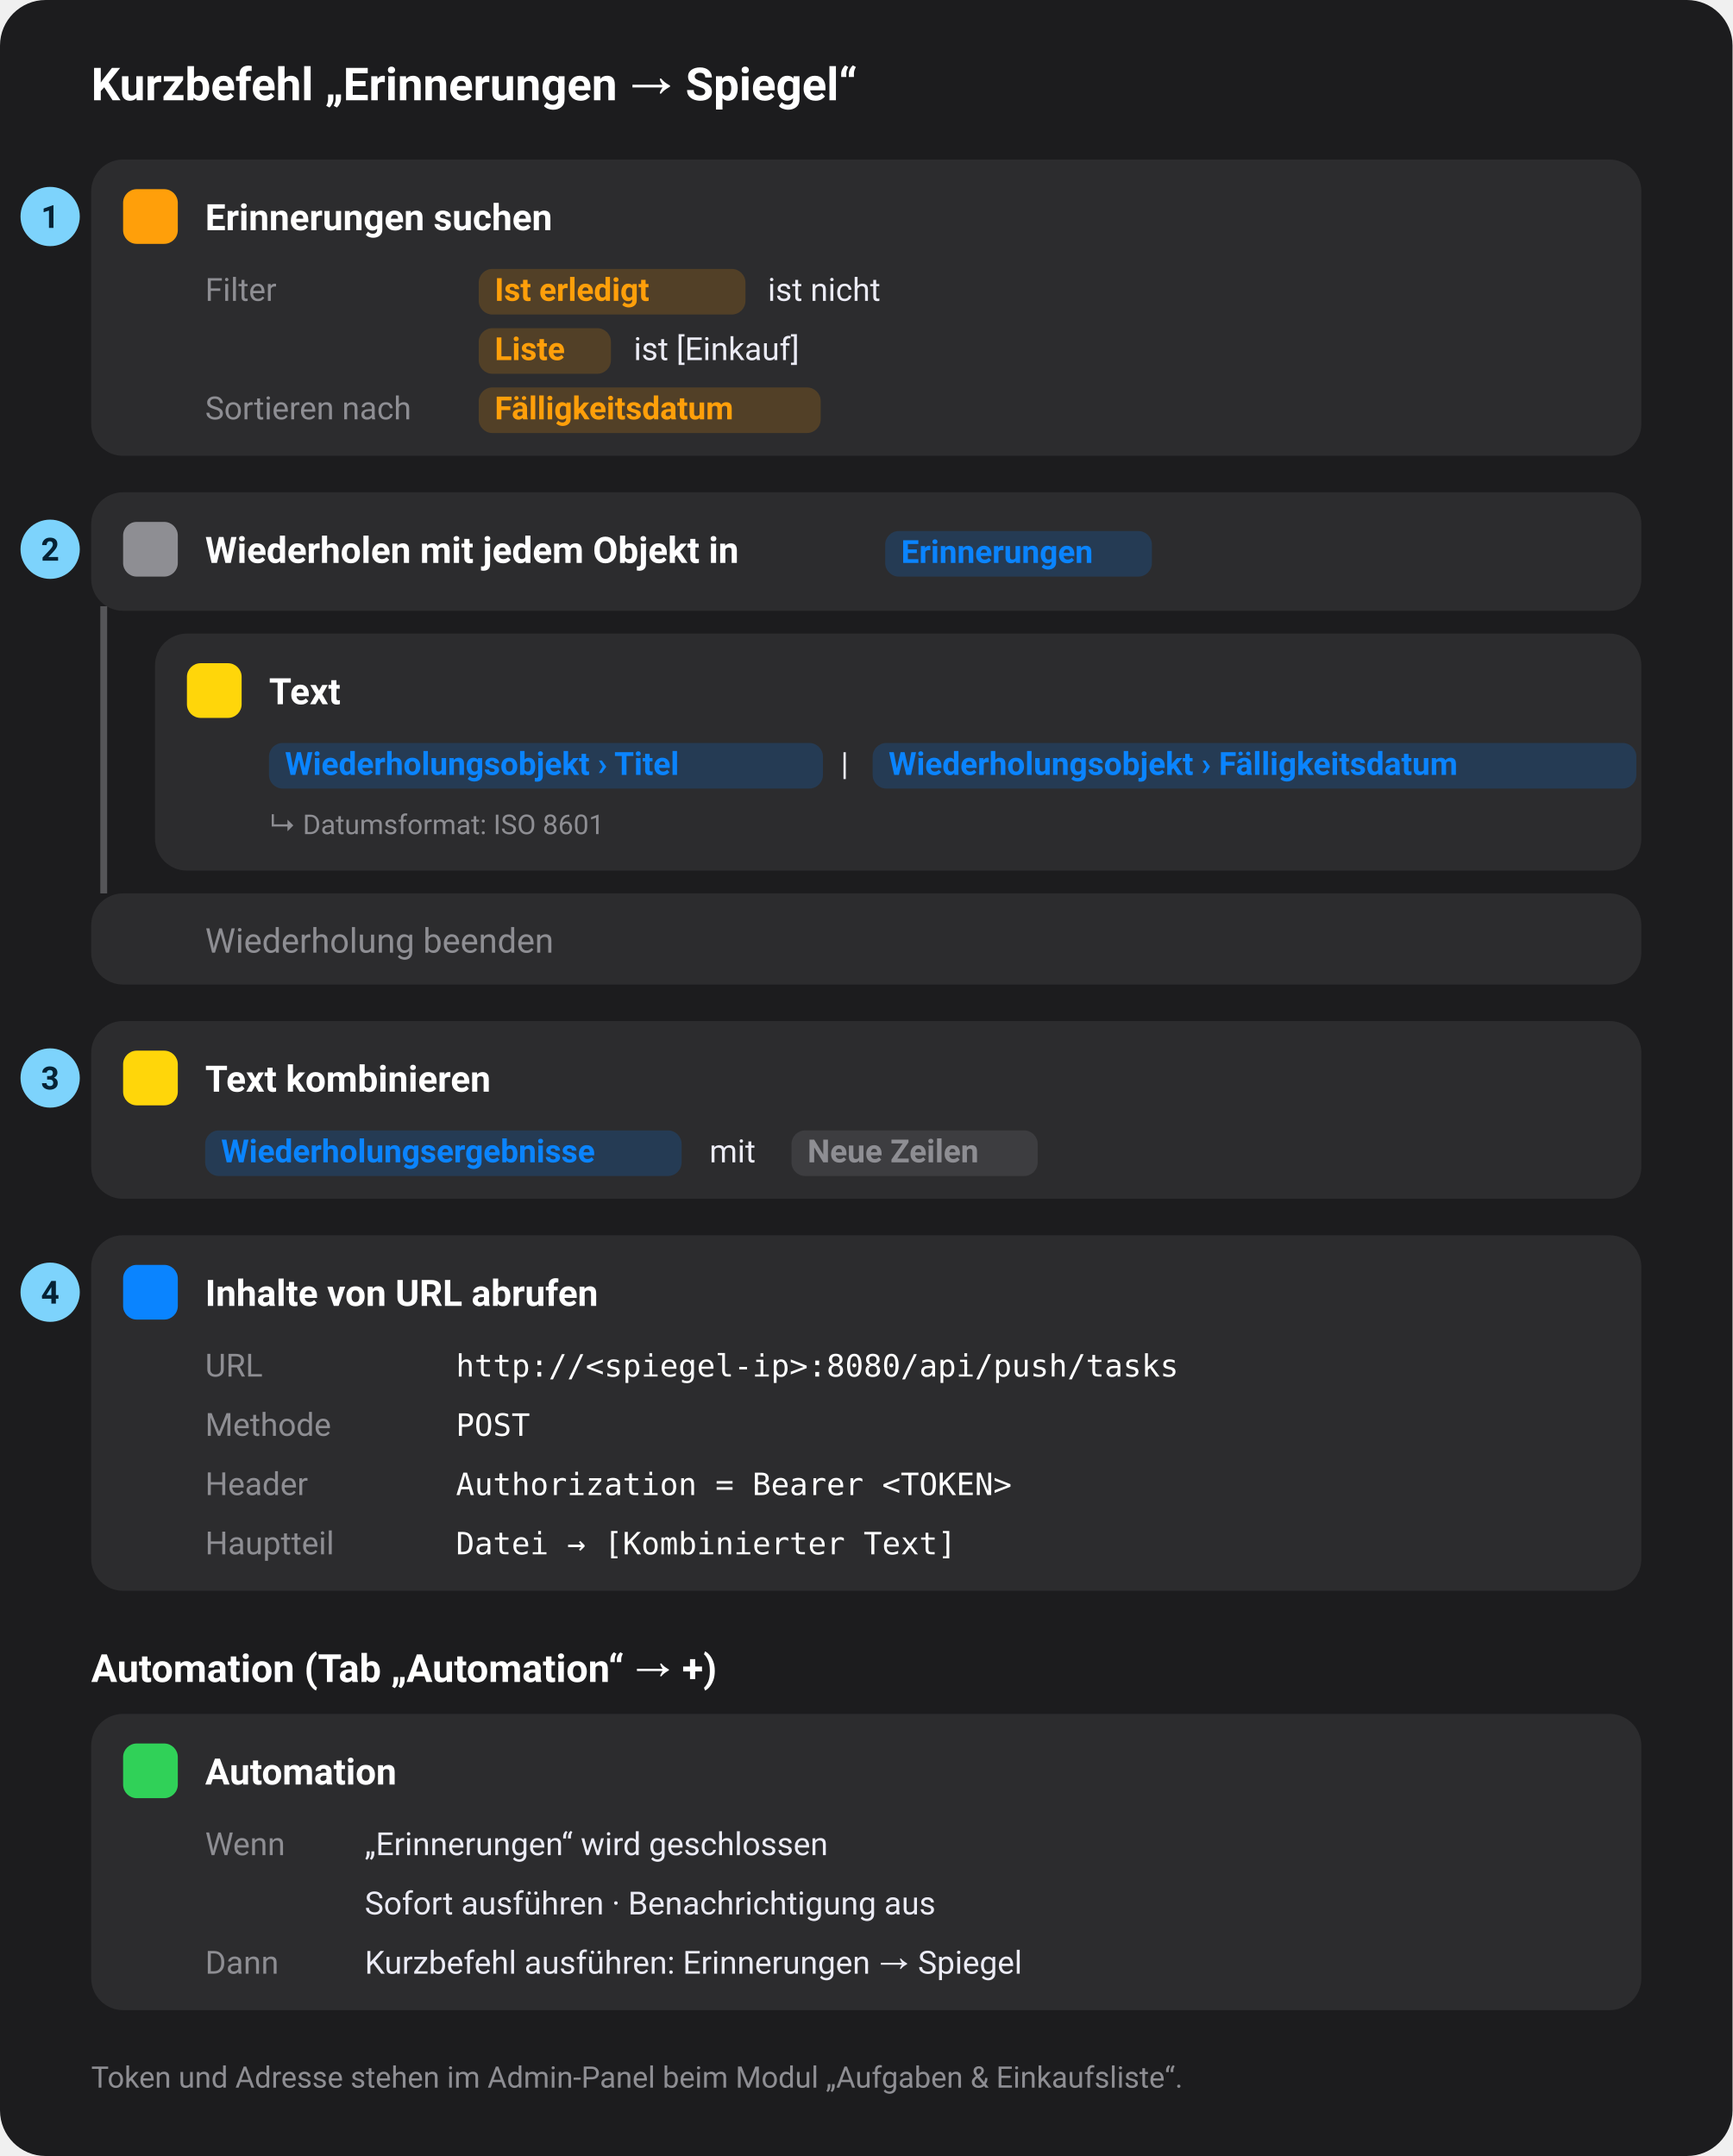
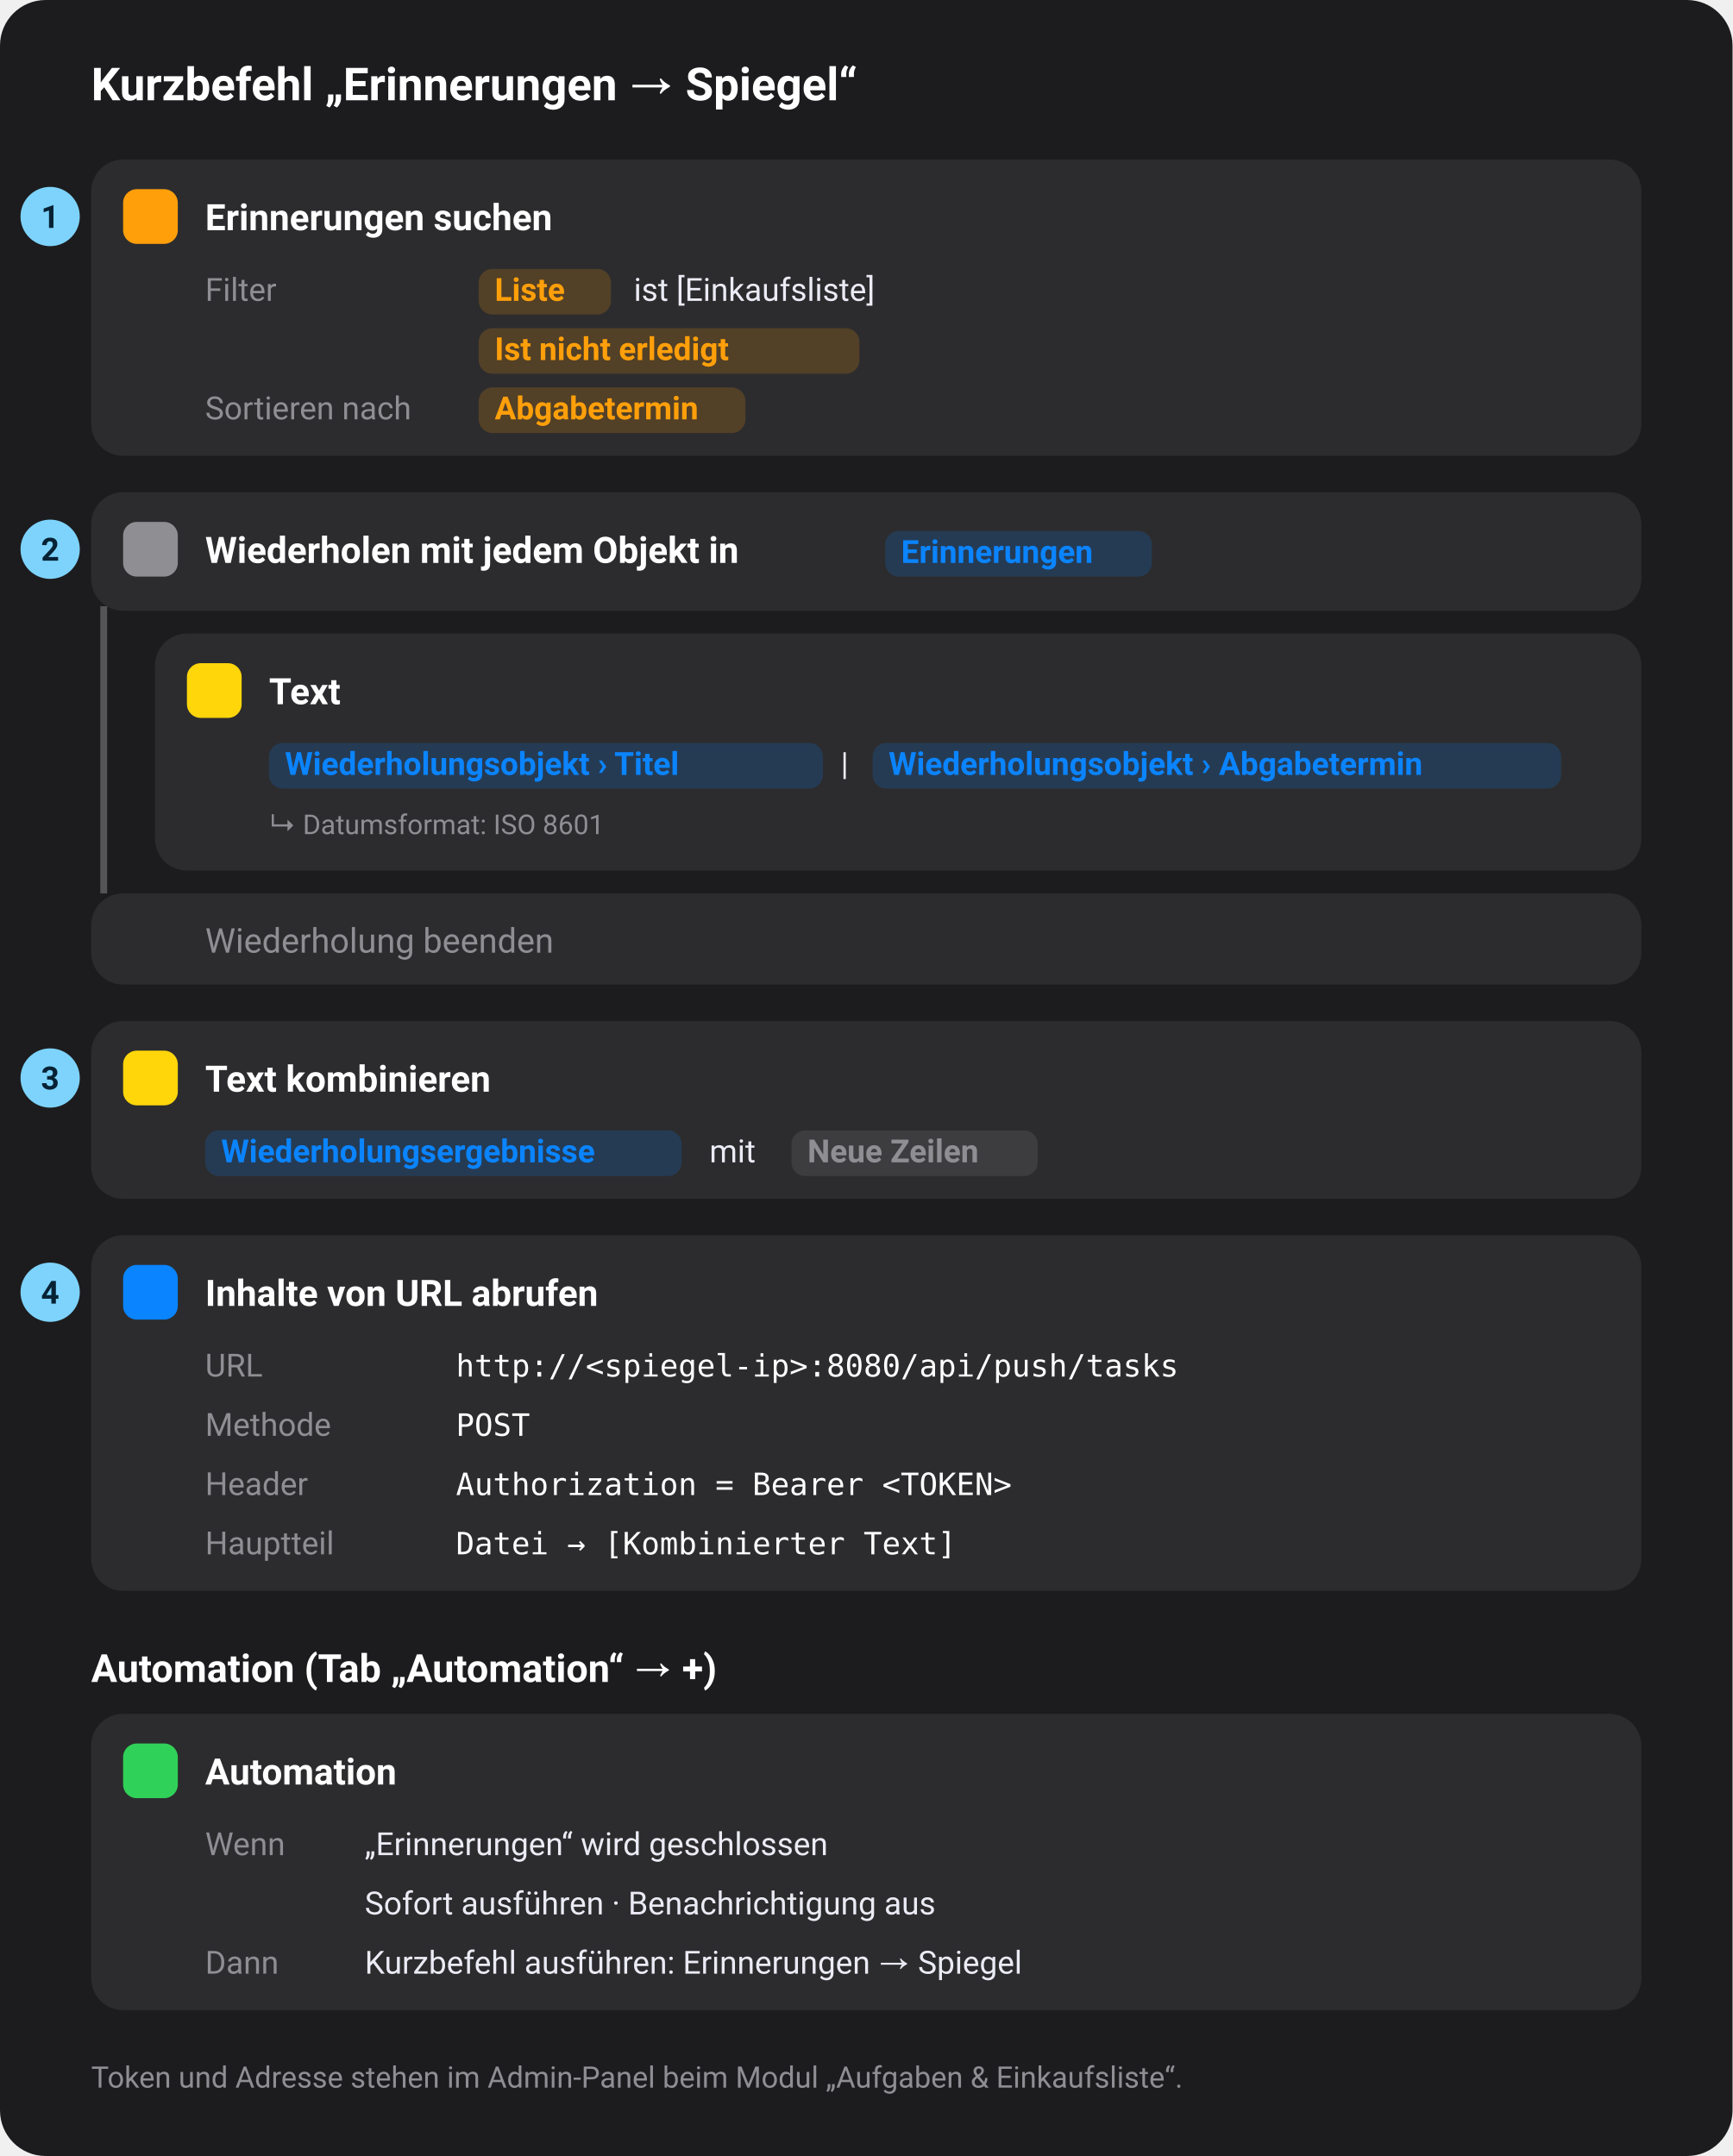
<svg xmlns="http://www.w3.org/2000/svg" viewBox="0 0 760 946" width="760" height="946" font-family="-apple-system, 'SF Pro Text', 'Segoe UI', Roboto, Helvetica, Arial, sans-serif" font-size="14" role="img" aria-label="Kurzbefehl „Erinnerungen → Spiegel“">
  <rect width="760" height="946" rx="20" fill="#1c1c1e" />
  <text x="40" y="44" fill="#fff" font-size="20" font-weight="700">Kurzbefehl „Erinnerungen → Spiegel“</text>
  <rect x="40" y="70" width="680" height="130" rx="14" fill="#2c2c2e" />
  <rect x="54" y="83" width="24" height="24" rx="6" fill="#ff9f0a" />
  <text x="90" y="101" fill="#fff" font-size="16" font-weight="600">Erinnerungen suchen</text>
  <circle cx="22" cy="95" r="13" fill="#7dd3fc" />
  <text x="22" y="100" text-anchor="middle" fill="#062234" font-size="14" font-weight="700">1</text>
  <text x="90" y="132" fill="#8e8e93">Filter</text>
-   <rect x="210" y="118" width="117" height="20" rx="6" fill="#ff9f0a" fill-opacity=".18" />
-   <text x="217" y="132" fill="#ff9f0a" font-weight="600">Ist erledigt</text>
-   <text x="336.8" y="132" fill="#ebebf5">ist nicht</text>
-   <rect x="210" y="144" width="58" height="20" rx="6" fill="#ff9f0a" fill-opacity=".18" />
-   <text x="217" y="158" fill="#ff9f0a" font-weight="600">Liste</text>
-   <text x="278.0" y="158" fill="#ebebf5">ist  [Einkauf]</text>
+   <rect x="210" y="118" width="58" height="20" rx="6" fill="#ff9f0a" fill-opacity=".18" />
+   <text x="217" y="132" fill="#ff9f0a" font-weight="600">Liste</text>
+   <text x="278.0" y="132" fill="#ebebf5">ist  [Einkaufsliste]</text>
+   <rect x="210" y="144" width="167" height="20" rx="6" fill="#ff9f0a" fill-opacity=".18" />
+   <text x="217" y="158" fill="#ff9f0a" font-weight="600">Ist nicht erledigt</text>
  <text x="90" y="184" fill="#8e8e93">Sortieren nach</text>
-   <rect x="210" y="170" width="150" height="20" rx="6" fill="#ff9f0a" fill-opacity=".18" />
-   <text x="217" y="184" fill="#ff9f0a" font-weight="600">Fälligkeitsdatum</text>
+   <rect x="210" y="170" width="117" height="20" rx="6" fill="#ff9f0a" fill-opacity=".18" />
+   <text x="217" y="184" fill="#ff9f0a" font-weight="600">Abgabetermin</text>
  <rect x="40" y="216" width="680" height="52" rx="14" fill="#2c2c2e" />
  <rect x="54" y="229" width="24" height="24" rx="6" fill="#8e8e93" />
  <circle cx="22" cy="241" r="13" fill="#7dd3fc" />
  <text x="22" y="246" text-anchor="middle" fill="#062234" font-size="14" font-weight="700">2</text>
  <text x="90" y="247" fill="#fff" font-size="16" font-weight="600">Wiederholen mit jedem Objekt in</text>
  <rect x="388.3" y="233" width="117" height="20" rx="6" fill="#0a84ff" fill-opacity=".18" />
  <text x="395.3" y="247" fill="#0a84ff" font-weight="600">Erinnerungen</text>
  <rect x="68" y="278" width="652" height="104" rx="14" fill="#2c2c2e" />
  <rect x="82" y="291" width="24" height="24" rx="6" fill="#ffd60a" />
  <text x="118" y="309" fill="#fff" font-size="16" font-weight="600">Text</text>
  <rect x="118" y="326" width="243" height="20" rx="6" fill="#0a84ff" fill-opacity=".18" />
  <text x="125" y="340" fill="#0a84ff" font-weight="600">Wiederholungsobjekt › Titel</text>
  <text x="368.8" y="340" fill="#ebebf5">|</text>
-   <rect x="382.8" y="326" width="335" height="20" rx="6" fill="#0a84ff" fill-opacity=".18" />
-   <text x="389.8" y="340" fill="#0a84ff" font-weight="600">Wiederholungsobjekt › Fälligkeitsdatum</text>
+   <rect x="382.8" y="326" width="302" height="20" rx="6" fill="#0a84ff" fill-opacity=".18" />
+   <text x="389.8" y="340" fill="#0a84ff" font-weight="600">Wiederholungsobjekt › Abgabetermin</text>
  <text x="118" y="366" fill="#8e8e93" font-size="12">↳ Datumsformat: ISO 8601</text>
  <rect x="40" y="392" width="680" height="40" rx="14" fill="#2c2c2e" />
  <text x="90" y="418" fill="#8e8e93" font-size="15">Wiederholung beenden</text>
  <rect x="44" y="266" width="3" height="126" fill="#8e8e93" fill-opacity=".5" />
  <rect x="40" y="448" width="680" height="78" rx="14" fill="#2c2c2e" />
  <rect x="54" y="461" width="24" height="24" rx="6" fill="#ffd60a" />
  <text x="90" y="479" fill="#fff" font-size="16" font-weight="600">Text kombinieren</text>
  <circle cx="22" cy="473" r="13" fill="#7dd3fc" />
  <text x="22" y="478" text-anchor="middle" fill="#062234" font-size="14" font-weight="700">3</text>
  <rect x="90" y="496" width="209" height="20" rx="6" fill="#0a84ff" fill-opacity=".18" />
  <text x="97" y="510" fill="#0a84ff" font-weight="600">Wiederholungsergebnisse</text>
  <text x="311.2" y="510" fill="#ebebf5">mit</text>
  <rect x="347.2" y="496" width="108" height="20" rx="6" fill="#8e8e93" fill-opacity=".18" />
  <text x="354.2" y="510" fill="#8e8e93" font-weight="600">Neue Zeilen</text>
  <rect x="40" y="542" width="680" height="156" rx="14" fill="#2c2c2e" />
  <rect x="54" y="555" width="24" height="24" rx="6" fill="#0a84ff" />
  <text x="90" y="573" fill="#fff" font-size="16" font-weight="600">Inhalte von URL abrufen</text>
  <circle cx="22" cy="567" r="13" fill="#7dd3fc" />
  <text x="22" y="572" text-anchor="middle" fill="#062234" font-size="14" font-weight="700">4</text>
  <text x="90" y="604" fill="#8e8e93">URL</text>
  <text x="200" y="604" fill="#fff" font-family="ui-monospace, SFMono-Regular, Menlo, monospace" font-size="13.5">http://&lt;spiegel-ip&gt;:8080/api/push/tasks</text>
  <text x="90" y="630" fill="#8e8e93">Methode</text>
  <text x="200" y="630" fill="#fff" font-family="ui-monospace, SFMono-Regular, Menlo, monospace" font-size="13.5">POST</text>
  <text x="90" y="656" fill="#8e8e93">Header</text>
  <text x="200" y="656" fill="#fff" font-family="ui-monospace, SFMono-Regular, Menlo, monospace" font-size="13.5">Authorization  =  Bearer &lt;TOKEN&gt;</text>
  <text x="90" y="682" fill="#8e8e93">Hauptteil</text>
  <text x="200" y="682" fill="#fff" font-family="ui-monospace, SFMono-Regular, Menlo, monospace" font-size="13.5">Datei  →  [Kombinierter Text]</text>
  <text x="40" y="738" fill="#fff" font-size="17" font-weight="700">Automation (Tab „Automation“ → +)</text>
  <rect x="40" y="752" width="680" height="130" rx="14" fill="#2c2c2e" />
  <rect x="54" y="765" width="24" height="24" rx="6" fill="#30d158" />
  <text x="90" y="783" fill="#fff" font-size="16" font-weight="600">Automation</text>
  <text x="90" y="814" fill="#8e8e93">Wenn</text>
  <text x="160" y="814" fill="#ebebf5">„Erinnerungen“ wird geschlossen</text>
  <text x="90" y="840" fill="#8e8e93" />
  <text x="160" y="840" fill="#ebebf5">Sofort ausführen  ·  Benachrichtigung aus</text>
  <text x="90" y="866" fill="#8e8e93">Dann</text>
  <text x="160" y="866" fill="#ebebf5">Kurzbefehl ausführen: Erinnerungen → Spiegel</text>
  <text x="40" y="916" fill="#8e8e93" font-size="13">Token und Adresse stehen im Admin-Panel beim Modul „Aufgaben &amp; Einkaufsliste“.</text>
</svg>
